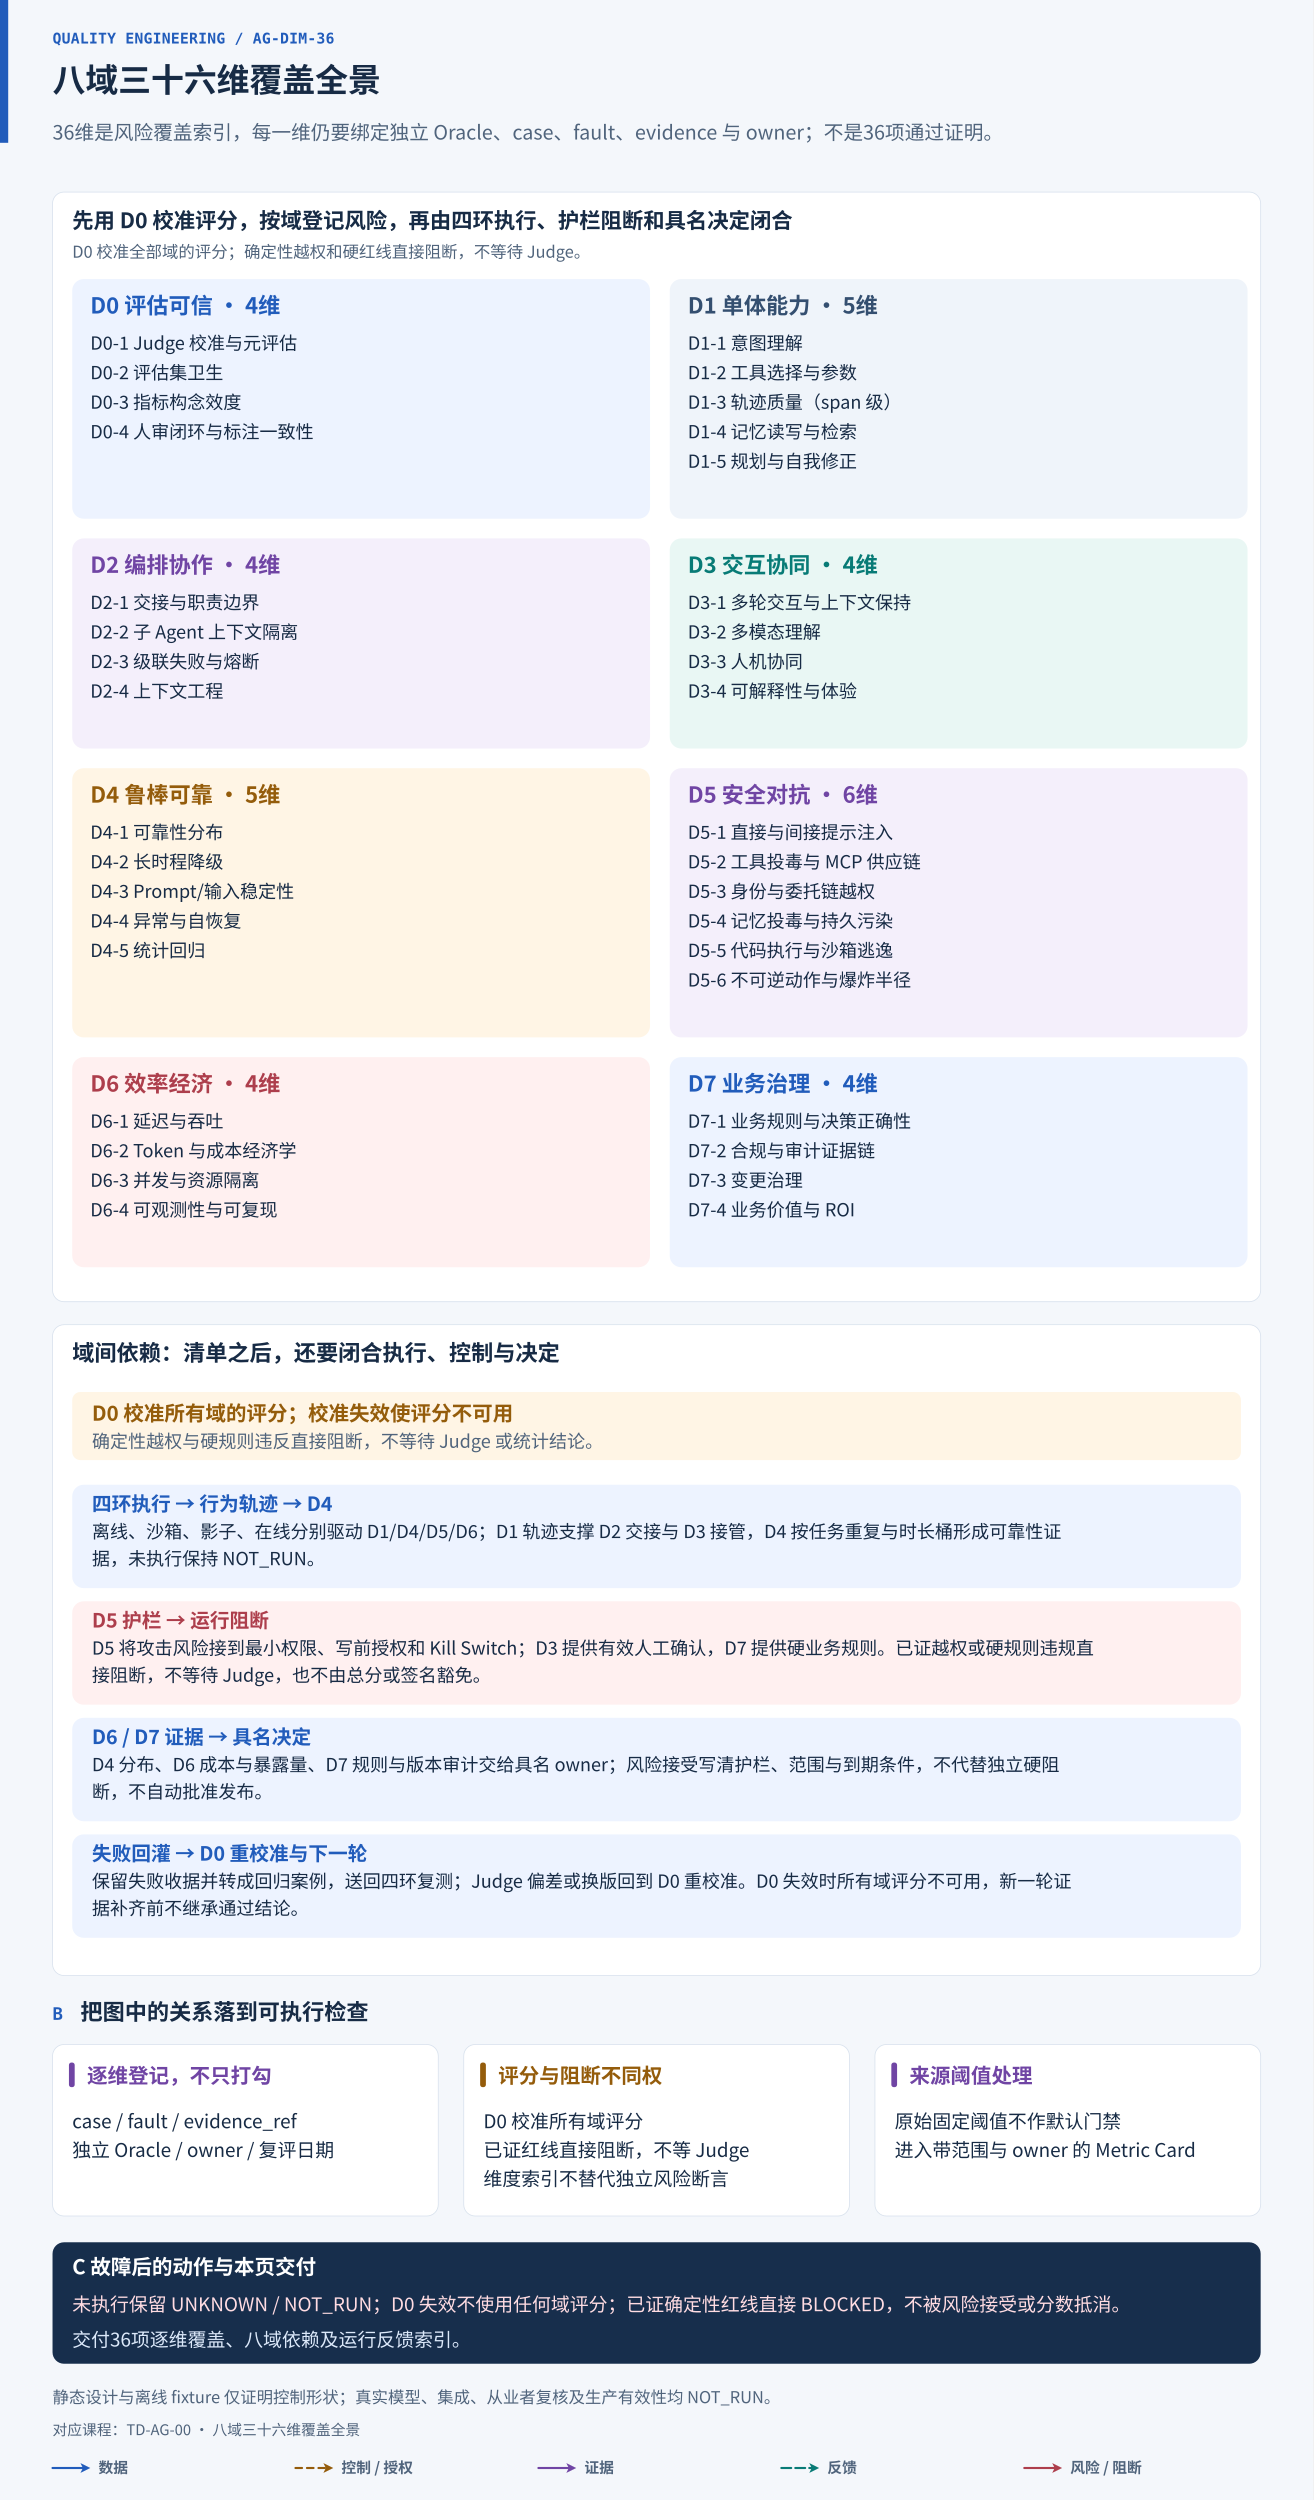
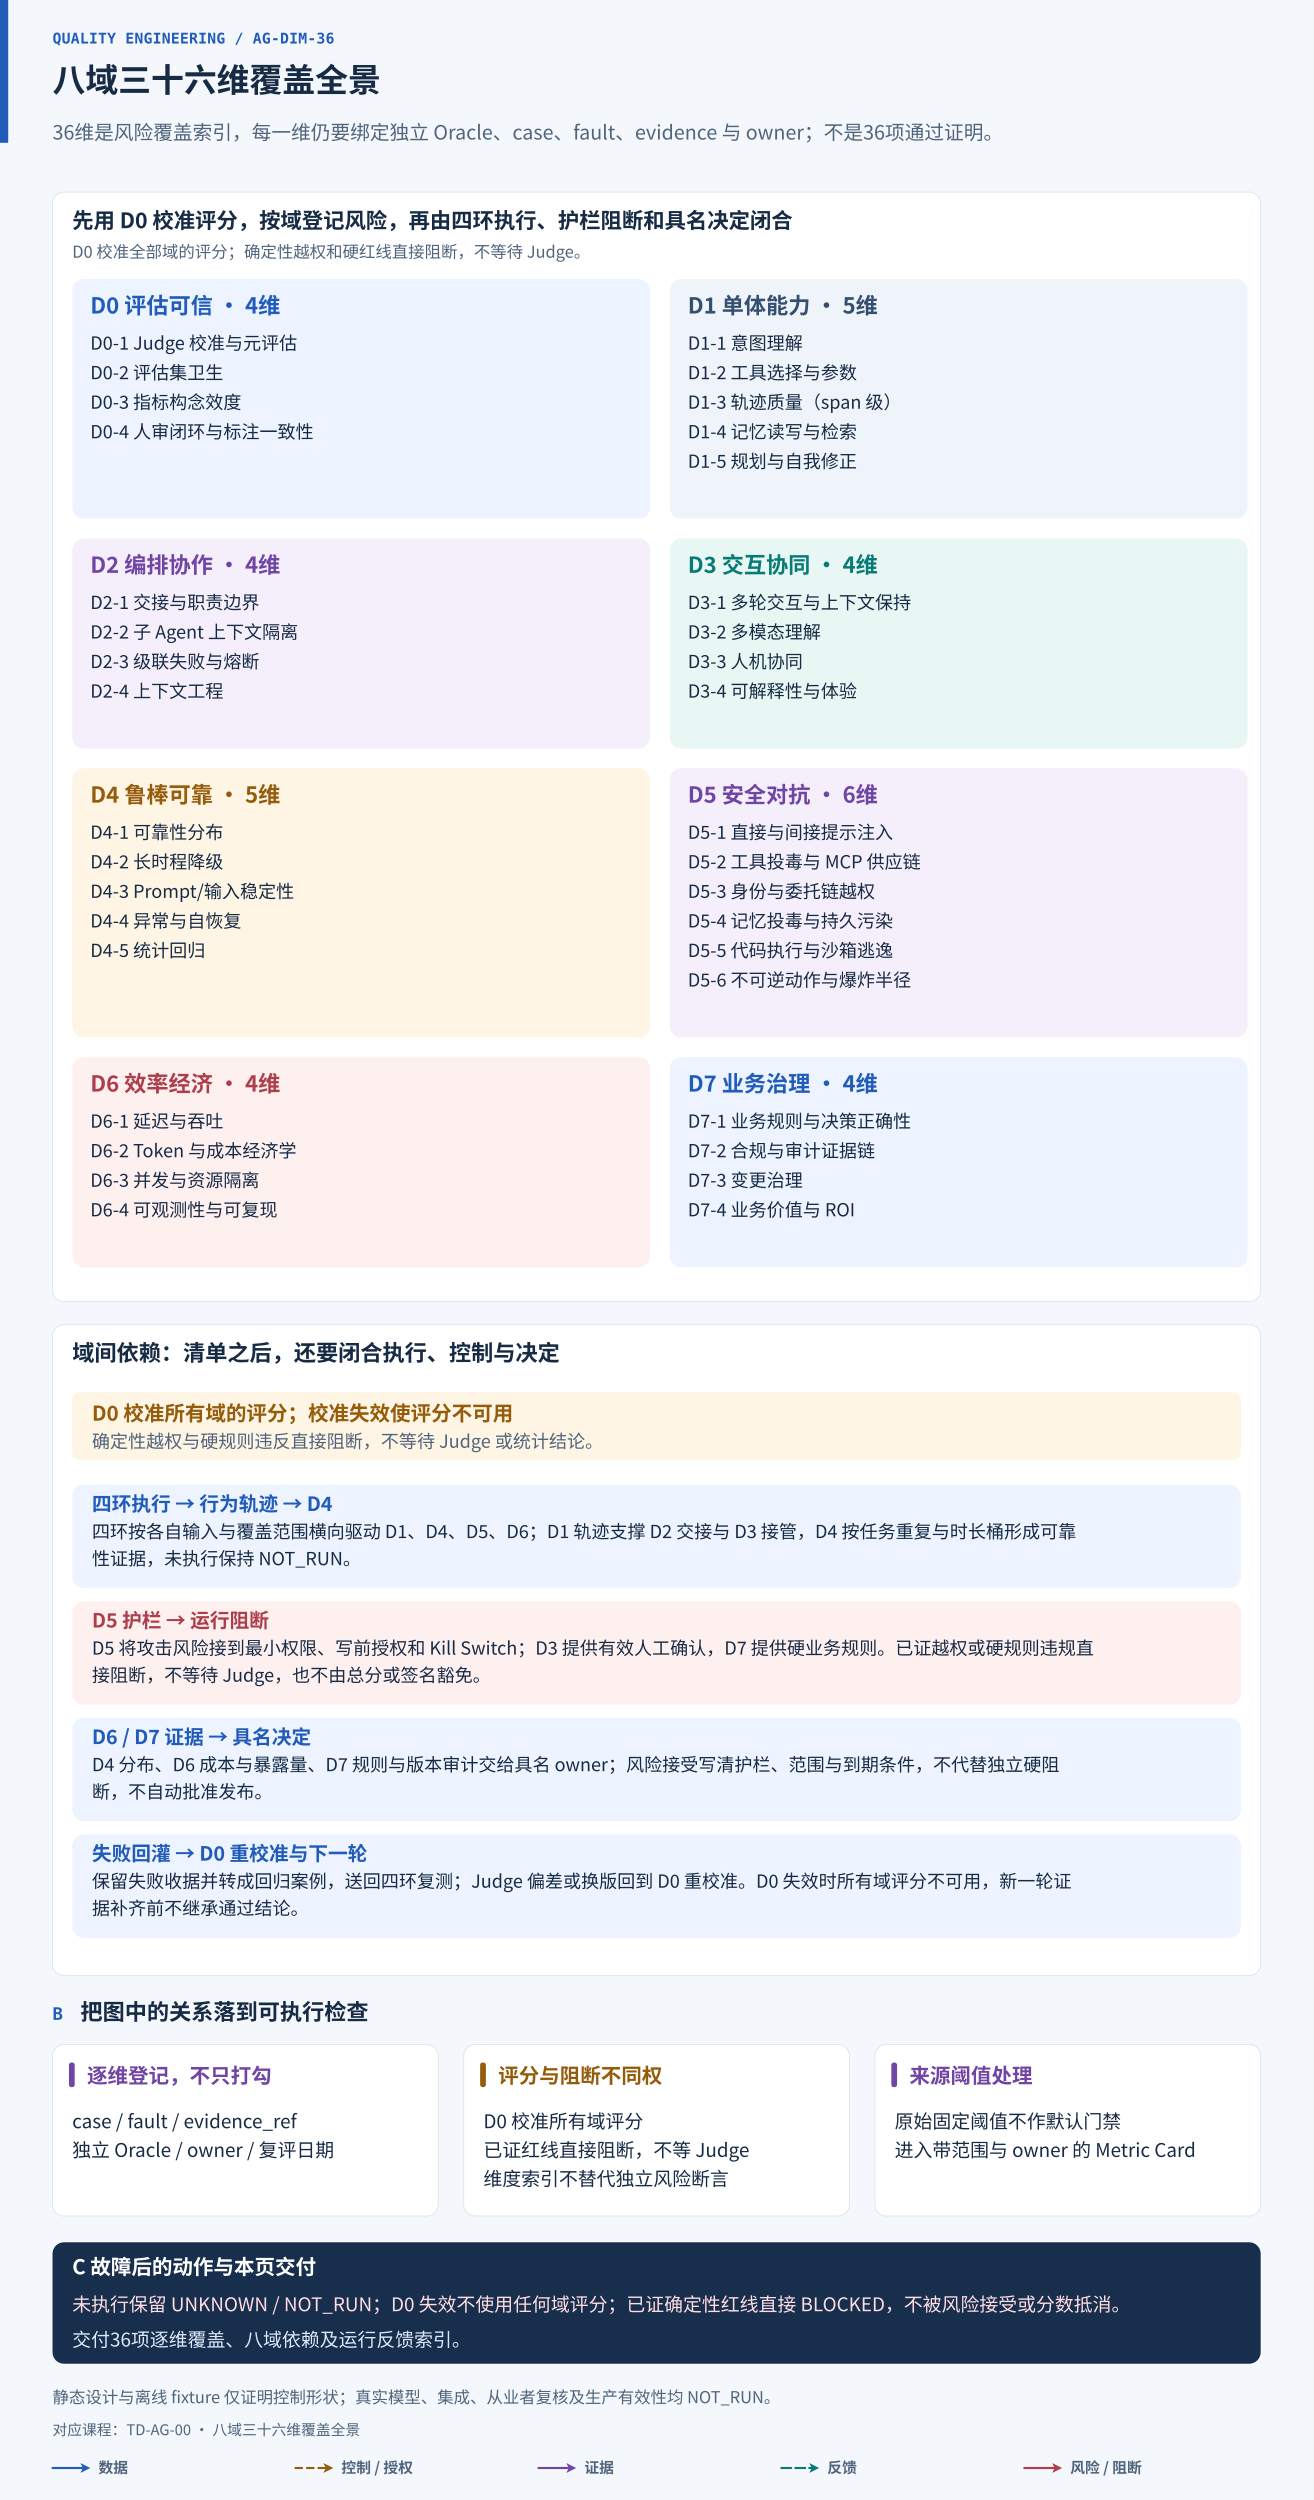
<svg xmlns="http://www.w3.org/2000/svg" width="1600" height="3046" viewBox="0 0 1600 3046" role="img" aria-labelledby="title desc" data-redraw-version="2">
  <style>text{font-family:'PingFang SC','Microsoft YaHei','Noto Sans CJK SC',system-ui,sans-serif}.mono{font-family:'SFMono-Regular',Consolas,monospace;letter-spacing:.25px}</style>
  <defs>
    <marker id="arr-data" markerUnits="userSpaceOnUse" markerWidth="12" markerHeight="12" refX="3" refY="6" orient="auto">
      <path d="M0 0L12 6L0 12L3 6Z" fill="#215cbb" />
    </marker>
    <marker id="arr-control" markerUnits="userSpaceOnUse" markerWidth="12" markerHeight="12" refX="3" refY="6" orient="auto">
      <path d="M0 0L12 6L0 12L3 6Z" fill="#945c0b" />
    </marker>
    <marker id="arr-evidence" markerUnits="userSpaceOnUse" markerWidth="12" markerHeight="12" refX="3" refY="6" orient="auto">
      <path d="M0 0L12 6L0 12L3 6Z" fill="#7045a4" />
    </marker>
    <marker id="arr-feedback" markerUnits="userSpaceOnUse" markerWidth="12" markerHeight="12" refX="3" refY="6" orient="auto">
      <path d="M0 0L12 6L0 12L3 6Z" fill="#087b76" />
    </marker>
    <marker id="arr-risk" markerUnits="userSpaceOnUse" markerWidth="12" markerHeight="12" refX="3" refY="6" orient="auto">
      <path d="M0 0L12 6L0 12L3 6Z" fill="#ad3e4c" />
    </marker>
  </defs>
  <rect width="1600" height="3046" fill="#f4f7fb" />
  <rect width="10" height="174" fill="#215cbb" />
  <text x="64" y="53" font-size="18" fill="#215cbb" font-weight="750" class="mono">QUALITY ENGINEERING  /  AG-DIM-36</text>
  <text x="64" y="112" font-size="40" fill="#172b45" font-weight="750">八域三十六维覆盖全景</text>
  <text x="64" y="170" font-size="24" fill="#50647c" font-weight="450">36维是风险覆盖索引，每一维仍要绑定独立 Oracle、case、fault、evidence 与 owner；不是36项通过证明。</text>
  <g id="dimensions" data-region="64,234,1472,1352">
    <rect x="64" y="234" width="1472" height="1352" rx="14" fill="#fff" stroke="#d9e2ed" />
    <text x="88" y="278" font-size="26" fill="#172b45" font-weight="700">先用 D0 校准评分，按域登记风险，再由四环执行、护栏阻断和具名决定闭合</text>
    <text x="88" y="314" font-size="20" fill="#50647c" font-weight="450">D0 校准全部域的评分；确定性越权和硬红线直接阻断，不等待 Judge。</text>
    <g id="domain-0" class="node" data-region="88,340,704,292">
      <rect x="88" y="340" width="704" height="292" rx="14" fill="#edf3ff" stroke="none" />
      <text x="110" y="382" font-size="27" fill="#215cbb" font-weight="700">D0 评估可信 · 4维</text>
      <text x="110" y="426" font-size="22" fill="#172b45" font-weight="450">D0-1 Judge 校准与元评估</text>
      <text x="110" y="462" font-size="22" fill="#172b45" font-weight="450">D0-2 评估集卫生</text>
      <text x="110" y="498" font-size="22" fill="#172b45" font-weight="450">D0-3 指标构念效度</text>
      <text x="110" y="534" font-size="22" fill="#172b45" font-weight="450">D0-4 人审闭环与标注一致性</text>
    </g>
    <g id="domain-1" class="node" data-region="816,340,704,292">
      <rect x="816" y="340" width="704" height="292" rx="14" fill="#eff4fa" stroke="none" />
      <text x="838" y="382" font-size="27" fill="#344f70" font-weight="700">D1 单体能力 · 5维</text>
      <text x="838" y="426" font-size="22" fill="#172b45" font-weight="450">D1-1 意图理解</text>
      <text x="838" y="462" font-size="22" fill="#172b45" font-weight="450">D1-2 工具选择与参数</text>
      <text x="838" y="498" font-size="22" fill="#172b45" font-weight="450">D1-3 轨迹质量（span 级）</text>
      <text x="838" y="534" font-size="22" fill="#172b45" font-weight="450">D1-4 记忆读写与检索</text>
      <text x="838" y="570" font-size="22" fill="#172b45" font-weight="450">D1-5 规划与自我修正</text>
    </g>
    <g id="domain-2" class="node" data-region="88,656,704,256">
      <rect x="88" y="656" width="704" height="256" rx="14" fill="#f4effb" stroke="none" />
      <text x="110" y="698" font-size="27" fill="#7045a4" font-weight="700">D2 编排协作 · 4维</text>
      <text x="110" y="742" font-size="22" fill="#172b45" font-weight="450">D2-1 交接与职责边界</text>
      <text x="110" y="778" font-size="22" fill="#172b45" font-weight="450">D2-2 子 Agent 上下文隔离</text>
      <text x="110" y="814" font-size="22" fill="#172b45" font-weight="450">D2-3 级联失败与熔断</text>
      <text x="110" y="850" font-size="22" fill="#172b45" font-weight="450">D2-4 上下文工程</text>
    </g>
    <g id="domain-3" class="node" data-region="816,656,704,256">
      <rect x="816" y="656" width="704" height="256" rx="14" fill="#e9f7f4" stroke="none" />
      <text x="838" y="698" font-size="27" fill="#087b76" font-weight="700">D3 交互协同 · 4维</text>
      <text x="838" y="742" font-size="22" fill="#172b45" font-weight="450">D3-1 多轮交互与上下文保持</text>
      <text x="838" y="778" font-size="22" fill="#172b45" font-weight="450">D3-2 多模态理解</text>
      <text x="838" y="814" font-size="22" fill="#172b45" font-weight="450">D3-3 人机协同</text>
      <text x="838" y="850" font-size="22" fill="#172b45" font-weight="450">D3-4 可解释性与体验</text>
    </g>
    <g id="domain-4" class="node" data-region="88,936,704,328">
      <rect x="88" y="936" width="704" height="328" rx="14" fill="#fff5e5" stroke="none" />
      <text x="110" y="978" font-size="27" fill="#945c0b" font-weight="700">D4 鲁棒可靠 · 5维</text>
      <text x="110" y="1022" font-size="22" fill="#172b45" font-weight="450">D4-1 可靠性分布</text>
      <text x="110" y="1058" font-size="22" fill="#172b45" font-weight="450">D4-2 长时程降级</text>
      <text x="110" y="1094" font-size="22" fill="#172b45" font-weight="450">D4-3 Prompt/输入稳定性</text>
      <text x="110" y="1130" font-size="22" fill="#172b45" font-weight="450">D4-4 异常与自恢复</text>
      <text x="110" y="1166" font-size="22" fill="#172b45" font-weight="450">D4-5 统计回归</text>
    </g>
    <g id="domain-5" class="node" data-region="816,936,704,328">
      <rect x="816" y="936" width="704" height="328" rx="14" fill="#f4effb" stroke="none" />
      <text x="838" y="978" font-size="27" fill="#7045a4" font-weight="700">D5 安全对抗 · 6维</text>
      <text x="838" y="1022" font-size="22" fill="#172b45" font-weight="450">D5-1 直接与间接提示注入</text>
      <text x="838" y="1058" font-size="22" fill="#172b45" font-weight="450">D5-2 工具投毒与 MCP 供应链</text>
      <text x="838" y="1094" font-size="22" fill="#172b45" font-weight="450">D5-3 身份与委托链越权</text>
      <text x="838" y="1130" font-size="22" fill="#172b45" font-weight="450">D5-4 记忆投毒与持久污染</text>
      <text x="838" y="1166" font-size="22" fill="#172b45" font-weight="450">D5-5 代码执行与沙箱逃逸</text>
      <text x="838" y="1202" font-size="22" fill="#172b45" font-weight="450">D5-6 不可逆动作与爆炸半径</text>
    </g>
    <g id="domain-6" class="node" data-region="88,1288,704,256">
      <rect x="88" y="1288" width="704" height="256" rx="14" fill="#fff0f0" stroke="none" />
      <text x="110" y="1330" font-size="27" fill="#ad3e4c" font-weight="700">D6 效率经济 · 4维</text>
      <text x="110" y="1374" font-size="22" fill="#172b45" font-weight="450">D6-1 延迟与吞吐</text>
      <text x="110" y="1410" font-size="22" fill="#172b45" font-weight="450">D6-2 Token 与成本经济学</text>
      <text x="110" y="1446" font-size="22" fill="#172b45" font-weight="450">D6-3 并发与资源隔离</text>
      <text x="110" y="1482" font-size="22" fill="#172b45" font-weight="450">D6-4 可观测性与可复现</text>
    </g>
    <g id="domain-7" class="node" data-region="816,1288,704,256">
      <rect x="816" y="1288" width="704" height="256" rx="14" fill="#edf3ff" stroke="none" />
      <text x="838" y="1330" font-size="27" fill="#215cbb" font-weight="700">D7 业务治理 · 4维</text>
      <text x="838" y="1374" font-size="22" fill="#172b45" font-weight="450">D7-1 业务规则与决策正确性</text>
      <text x="838" y="1410" font-size="22" fill="#172b45" font-weight="450">D7-2 合规与审计证据链</text>
      <text x="838" y="1446" font-size="22" fill="#172b45" font-weight="450">D7-3 变更治理</text>
      <text x="838" y="1482" font-size="22" fill="#172b45" font-weight="450">D7-4 业务价值与 ROI</text>
    </g>
  </g>
  <g id="domain-dependencies" data-region="64,1614,1472,793">
    <rect x="64" y="1614" width="1472" height="793" rx="14" fill="#fff" stroke="#d9e2ed" />
    <text x="88" y="1658" font-size="27" fill="#172b45" font-weight="700">域间依赖：清单之后，还要闭合执行、控制与决定</text>
    <rect x="88" y="1696" width="1424" height="83" rx="10" fill="#fff5e5" stroke="none" />
    <text x="112" y="1731" font-size="25" fill="#945c0b" font-weight="700">D0 校准所有域的评分；校准失效使评分不可用</text>
    <text x="112" y="1764" font-size="22" fill="#50647c" font-weight="450">确定性越权与硬规则违反直接阻断，不等待 Judge 或统计结论。</text>
    <g id="dependency-band-0" data-region="88,1809,1424,126">
      <rect x="88" y="1809" width="1424" height="126" rx="14" fill="#edf3ff" stroke="none" />
      <text x="112" y="1841" font-size="24" fill="#215cbb" font-weight="700">四环执行 → 行为轨迹 → D4</text>
-       <text x="112" y="1874" font-size="22" fill="#172b45" font-weight="450">离线、沙箱、影子、在线分别驱动 D1/D4/D5/D6；D1 轨迹支撑 D2 交接与 D3 接管，D4 按任务重复与时长桶形成可靠性证</text>
-       <text x="112" y="1907" font-size="22" fill="#172b45" font-weight="450">据，未执行保持 NOT_RUN。</text>
+       <text x="112" y="1874" font-size="22" fill="#172b45" font-weight="450">四环按各自输入与覆盖范围横向驱动 D1、D4、D5、D6；D1 轨迹支撑 D2 交接与 D3 接管，D4 按任务重复与时长桶形成可靠</text>
+       <text x="112" y="1907" font-size="22" fill="#172b45" font-weight="450">性证据，未执行保持 NOT_RUN。</text>
    </g>
    <g id="dependency-band-1" data-region="88,1951,1424,126">
      <rect x="88" y="1951" width="1424" height="126" rx="14" fill="#fff0f0" stroke="none" />
      <text x="112" y="1983" font-size="24" fill="#ad3e4c" font-weight="700">D5 护栏 → 运行阻断</text>
      <text x="112" y="2016" font-size="22" fill="#172b45" font-weight="450">D5 将攻击风险接到最小权限、写前授权和 Kill Switch；D3 提供有效人工确认，D7 提供硬业务规则。已证越权或硬规则违规直</text>
      <text x="112" y="2049" font-size="22" fill="#172b45" font-weight="450">接阻断，不等待 Judge，也不由总分或签名豁免。</text>
    </g>
    <g id="dependency-band-2" data-region="88,2093,1424,126">
      <rect x="88" y="2093" width="1424" height="126" rx="14" fill="#edf3ff" stroke="none" />
      <text x="112" y="2125" font-size="24" fill="#215cbb" font-weight="700">D6 / D7 证据 → 具名决定</text>
      <text x="112" y="2158" font-size="22" fill="#172b45" font-weight="450">D4 分布、D6 成本与暴露量、D7 规则与版本审计交给具名 owner；风险接受写清护栏、范围与到期条件，不代替独立硬阻</text>
      <text x="112" y="2191" font-size="22" fill="#172b45" font-weight="450">断，不自动批准发布。</text>
    </g>
    <g id="dependency-band-3" data-region="88,2235,1424,126">
      <rect x="88" y="2235" width="1424" height="126" rx="14" fill="#edf3ff" stroke="none" />
      <text x="112" y="2267" font-size="24" fill="#215cbb" font-weight="700">失败回灌 → D0 重校准与下一轮</text>
      <text x="112" y="2300" font-size="22" fill="#172b45" font-weight="450">保留失败收据并转成回归案例，送回四环复测；Judge 偏差或换版回到 D0 重校准。D0 失效时所有域评分不可用，新一轮证</text>
      <text x="112" y="2333" font-size="22" fill="#172b45" font-weight="450">据补齐前不继承通过结论。</text>
    </g>
  </g>
  <text x="64" y="2461" font-size="21" fill="#215cbb" font-weight="800" class="mono">B</text>
  <text x="98" y="2461" font-size="27" fill="#172b45" font-weight="700">把图中的关系落到可执行检查</text>
  <g id="detail-0" data-region="64,2491,470,209">
    <rect x="64" y="2491" width="470" height="209" rx="14" fill="#fff" stroke="#d9e2ed" />
    <rect x="84" y="2513" width="7" height="30" rx="3" fill="#7045a4" stroke="none" />
    <text x="106" y="2538" font-size="25" fill="#7045a4" font-weight="700">逐维登记，不只打勾</text>
    <text x="88" y="2593" font-size="23" fill="#172b45" font-weight="450">case / fault / evidence_ref</text>
    <text x="88" y="2628" font-size="23" fill="#172b45" font-weight="450">独立 Oracle / owner / 复评日期</text>
  </g>
  <g id="detail-1" data-region="565,2491,470,209">
    <rect x="565" y="2491" width="470" height="209" rx="14" fill="#fff" stroke="#d9e2ed" />
    <rect x="585" y="2513" width="7" height="30" rx="3" fill="#945c0b" stroke="none" />
    <text x="607" y="2538" font-size="25" fill="#945c0b" font-weight="700">评分与阻断不同权</text>
    <text x="589" y="2593" font-size="23" fill="#172b45" font-weight="450">D0 校准所有域评分</text>
    <text x="589" y="2628" font-size="23" fill="#172b45" font-weight="450">已证红线直接阻断，不等 Judge</text>
    <text x="589" y="2663" font-size="23" fill="#172b45" font-weight="450">维度索引不替代独立风险断言</text>
  </g>
  <g id="detail-2" data-region="1066,2491,470,209">
    <rect x="1066" y="2491" width="470" height="209" rx="14" fill="#fff" stroke="#d9e2ed" />
    <rect x="1086" y="2513" width="7" height="30" rx="3" fill="#7045a4" stroke="none" />
    <text x="1108" y="2538" font-size="25" fill="#7045a4" font-weight="700">来源阈值处理</text>
    <text x="1090" y="2593" font-size="23" fill="#172b45" font-weight="450">原始固定阈值不作默认门禁</text>
    <text x="1090" y="2628" font-size="23" fill="#172b45" font-weight="450">进入带范围与 owner 的 Metric Card</text>
  </g>
  <g id="failure-and-output" data-region="64,2732,1472,148">
    <rect x="64" y="2732" width="1472" height="148" rx="14" fill="#172e4c" stroke="none" />
    <text x="88" y="2771" font-size="25" fill="#fff" font-weight="700">C  故障后的动作与本页交付</text>
    <text x="88" y="2816" font-size="23" fill="#ffdce2" font-weight="450">未执行保留 UNKNOWN / NOT_RUN；D0 失效不使用任何域评分；已证确定性红线直接 BLOCKED，不被风险接受或分数抵消。</text>
    <text x="88" y="2859" font-size="23" fill="#dce9fa" font-weight="450">交付36项逐维覆盖、八域依赖及运行反馈索引。</text>
  </g>
  <text x="64" y="2928" font-size="20" fill="#50647c" font-weight="450">静态设计与离线 fixture 仅证明控制形状；真实模型、集成、从业者复核及生产有效性均 NOT_RUN。</text>
  <text x="64" y="2967" font-size="18" fill="#50647c" font-weight="450">对应课程：TD-AG-00 · 八域三十六维覆盖全景</text>
  <path class="edge edge-data" d="M64 3007 L101 3007" fill="none" stroke="#215cbb" stroke-width="2.6" stroke-linecap="round" stroke-linejoin="round" marker-end="url(#arr-data)" />
  <text x="120" y="3013" font-size="18" fill="#50647c" font-weight="550">数据</text>
  <path class="edge edge-control" d="M360 3007 L397 3007" fill="none" stroke="#945c0b" stroke-width="2.6" stroke-linecap="round" stroke-linejoin="round" stroke-dasharray="8 6" marker-end="url(#arr-control)" />
  <text x="416" y="3013" font-size="18" fill="#50647c" font-weight="550">控制 / 授权</text>
  <path class="edge edge-evidence" d="M656 3007 L693 3007" fill="none" stroke="#7045a4" stroke-width="2.6" stroke-linecap="round" stroke-linejoin="round" marker-end="url(#arr-evidence)" />
  <text x="712" y="3013" font-size="18" fill="#50647c" font-weight="550">证据</text>
  <path class="edge edge-feedback" d="M952 3007 L989 3007" fill="none" stroke="#087b76" stroke-width="2.6" stroke-linecap="round" stroke-linejoin="round" stroke-dasharray="12 5" marker-end="url(#arr-feedback)" />
  <text x="1008" y="3013" font-size="18" fill="#50647c" font-weight="550">反馈</text>
  <path class="edge edge-risk" d="M1248 3007 L1285 3007" fill="none" stroke="#ad3e4c" stroke-width="2.6" stroke-linecap="round" stroke-linejoin="round" marker-end="url(#arr-risk)" />
  <text x="1304" y="3013" font-size="18" fill="#50647c" font-weight="550">风险 / 阻断</text>
</svg>
